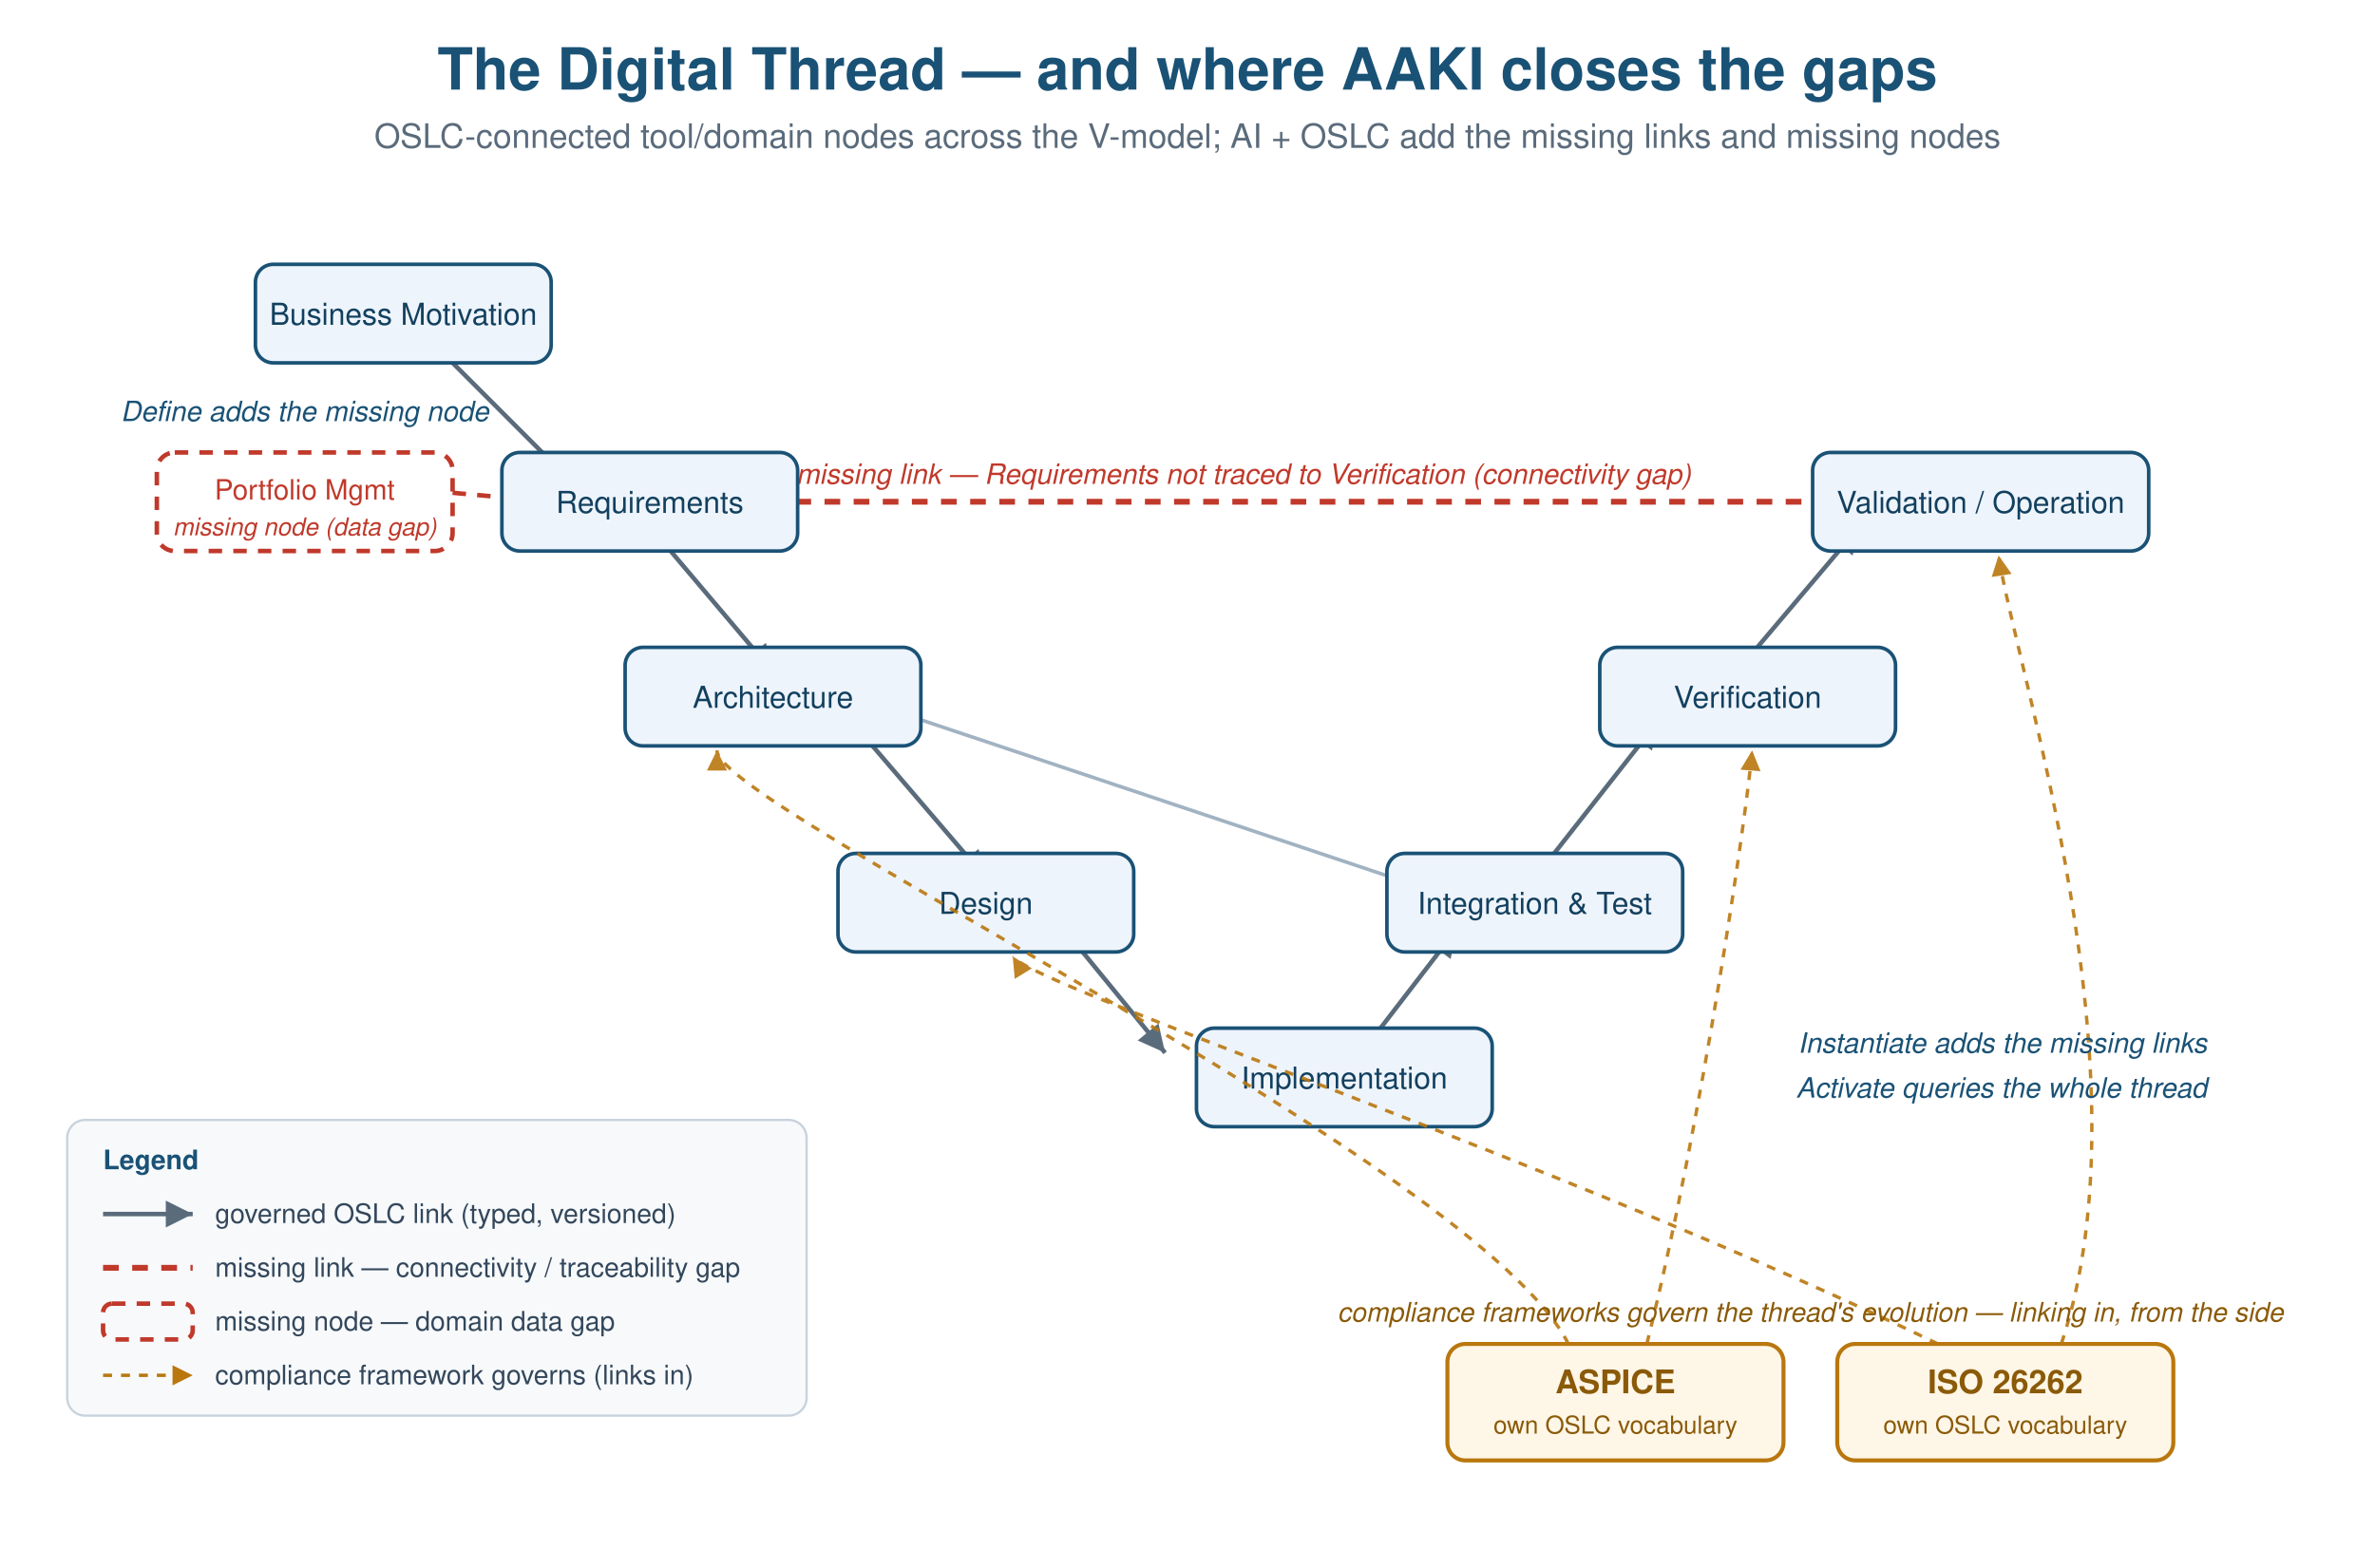
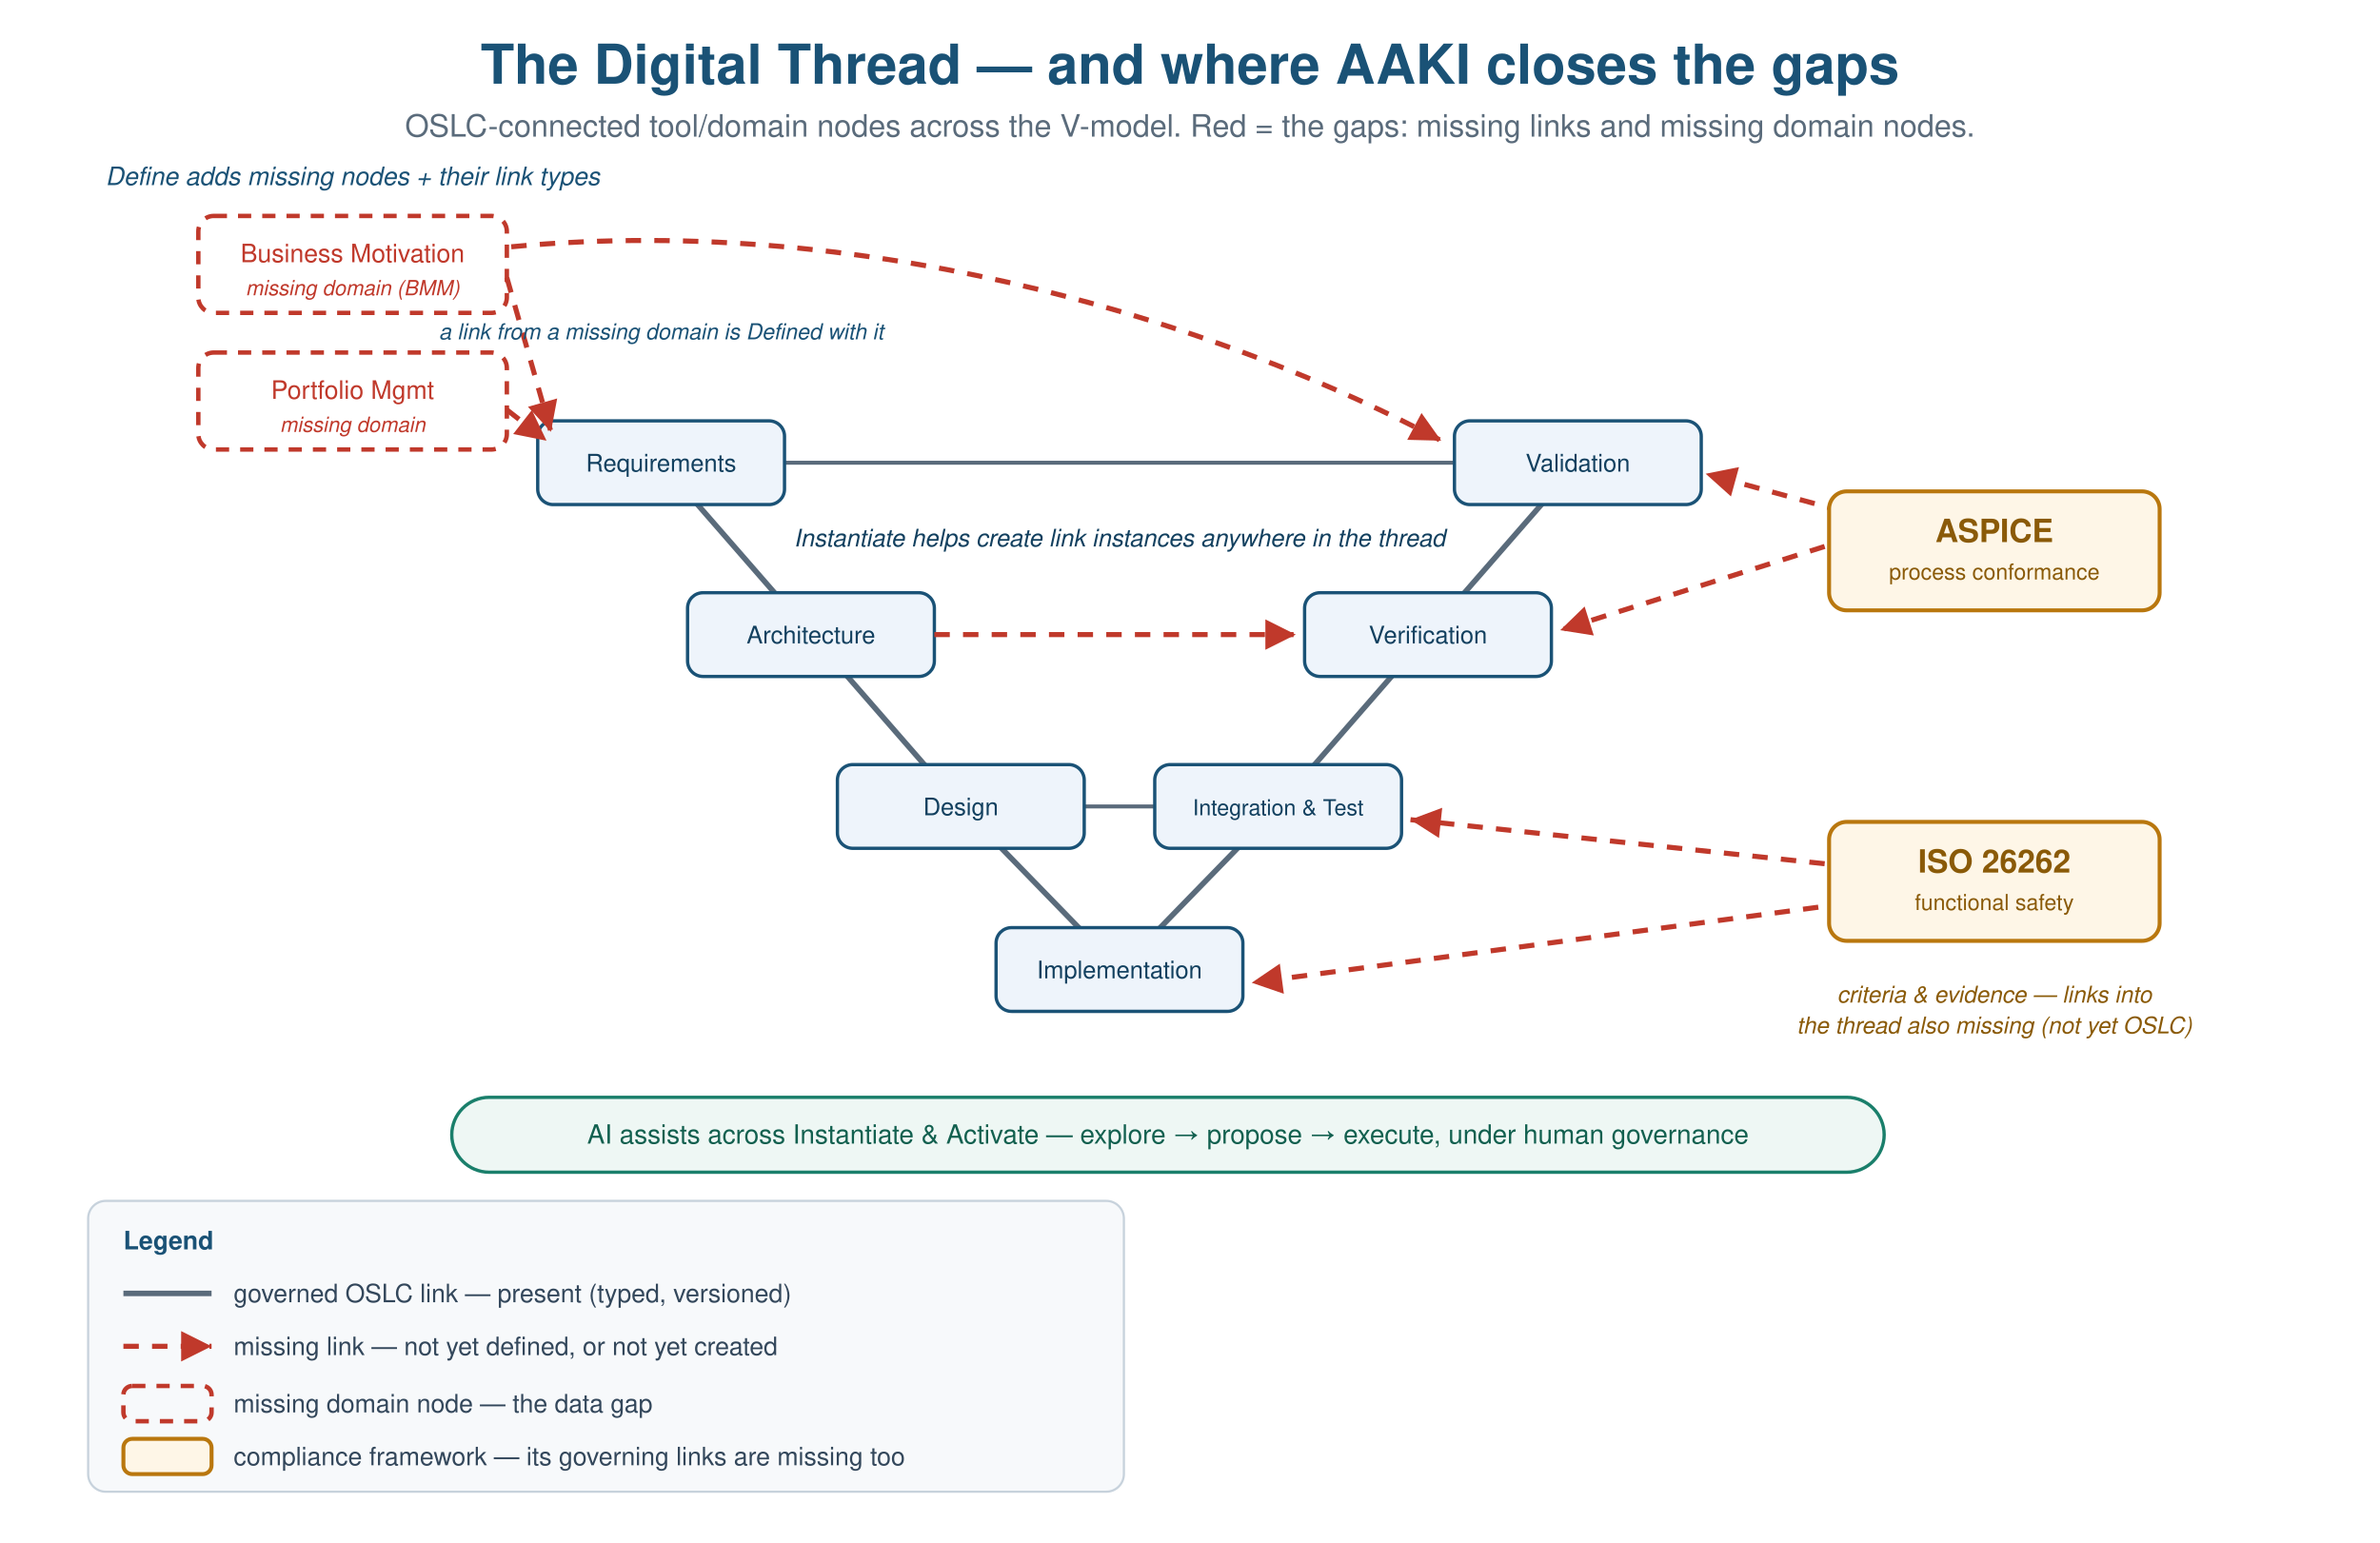
- <svg xmlns="http://www.w3.org/2000/svg" viewBox="0 0 1060 700" font-family="Segoe UI, Helvetica, Arial, sans-serif">
+ <svg xmlns="http://www.w3.org/2000/svg" viewBox="0 0 1080 700" font-family="Segoe UI, Helvetica, Arial, sans-serif">
  <defs>
-     <marker id="arrow" markerWidth="8" markerHeight="8" refX="6" refY="3" orient="auto" markerUnits="strokeWidth">
-       <path d="M0,0 L6,3 L0,6 Z" fill="#5a6b7b" />
-     </marker>
-     <marker id="arrowGov" markerWidth="8" markerHeight="8" refX="6" refY="3" orient="auto" markerUnits="strokeWidth">
-       <path d="M0,0 L6,3 L0,6 Z" fill="#b9770e" />
+     <marker id="arrowRed" markerWidth="8" markerHeight="8" refX="6" refY="3" orient="auto" markerUnits="strokeWidth">
+       <path d="M0,0 L6,3 L0,6 Z" fill="#c0392b" />
    </marker>
  </defs>
-   <text x="530" y="40" text-anchor="middle" font-size="26" font-weight="bold" fill="#1a5276">The Digital Thread — and where AAKI closes the gaps</text>
-   <text x="530" y="66" text-anchor="middle" font-size="15" fill="#5a6b7b">OSLC-connected tool/domain nodes across the V-model; AI + OSLC add the missing links and missing nodes</text>
-   <g stroke="#5a6b7b" stroke-width="2" fill="none" marker-end="url(#arrow)">
-     <line x1="180" y1="140" x2="255" y2="215" />
-     <line x1="290" y1="235" x2="345" y2="300" />
-     <line x1="380" y1="322" x2="440" y2="392" />
-     <line x1="475" y1="415" x2="520" y2="470" />
-     <line x1="600" y1="480" x2="650" y2="415" />
-     <line x1="685" y1="392" x2="740" y2="322" />
-     <line x1="775" y1="300" x2="830" y2="235" />
+   <text x="540" y="38" text-anchor="middle" font-size="25" font-weight="bold" fill="#1a5276">The Digital Thread — and where AAKI closes the gaps</text>
+   <text x="540" y="62" text-anchor="middle" font-size="14" fill="#5a6b7b">OSLC-connected tool/domain nodes across the V-model. Red = the gaps: missing links and missing domain nodes.</text>
+   <polyline points="300,210 368,288 436,366 508,440 580,366 648,288 716,210" fill="none" stroke="#5a6b7b" stroke-width="2.5" />
+   <g stroke="#5a6b7b" stroke-width="1.8" fill="none">
+     <line x1="356" y1="210" x2="660" y2="210" />
+     <line x1="492" y1="366" x2="524" y2="366" />
  </g>
-   <g stroke="#8aa0b3" stroke-width="1.6" stroke-dasharray="1 0" fill="none" opacity="0.8">
-     <line x1="380" y1="311" x2="655" y2="403" />
-   </g>
-   <line x1="290" y1="224" x2="820" y2="224" stroke="#c0392b" stroke-width="2.6" stroke-dasharray="7 6" fill="none" />
-   <text x="555" y="216" text-anchor="middle" font-size="12.5" fill="#c0392b" font-style="italic">missing link — Requirements not traced to Verification (connectivity gap)</text>
-   <g font-size="13.5" fill="#12405f" text-anchor="middle">
+   <g font-size="11" fill="#12405f" text-anchor="middle">
    <g>
-       <rect x="114" y="118" width="132" height="44" rx="8" fill="#eef4fb" stroke="#1a5276" stroke-width="1.6" />
-       <text x="180" y="145">Business Motivation</text>
+       <rect x="244" y="191" width="112" height="38" rx="7" fill="#eef4fb" stroke="#1a5276" stroke-width="1.5" />
+       <text x="300" y="214">Requirements</text>
    </g>
    <g>
-       <rect x="224" y="202" width="132" height="44" rx="8" fill="#eef4fb" stroke="#1a5276" stroke-width="1.6" />
-       <text x="290" y="229">Requirements</text>
+       <rect x="312" y="269" width="112" height="38" rx="7" fill="#eef4fb" stroke="#1a5276" stroke-width="1.5" />
+       <text x="368" y="292">Architecture</text>
    </g>
    <g>
-       <rect x="279" y="289" width="132" height="44" rx="8" fill="#eef4fb" stroke="#1a5276" stroke-width="1.6" />
-       <text x="345" y="316">Architecture</text>
+       <rect x="380" y="347" width="112" height="38" rx="7" fill="#eef4fb" stroke="#1a5276" stroke-width="1.5" />
+       <text x="436" y="370">Design</text>
    </g>
    <g>
-       <rect x="374" y="381" width="132" height="44" rx="8" fill="#eef4fb" stroke="#1a5276" stroke-width="1.6" />
-       <text x="440" y="408">Design</text>
+       <rect x="452" y="421" width="112" height="38" rx="7" fill="#eef4fb" stroke="#1a5276" stroke-width="1.5" />
+       <text x="508" y="444">Implementation</text>
    </g>
    <g>
-       <rect x="534" y="459" width="132" height="44" rx="8" fill="#eef4fb" stroke="#1a5276" stroke-width="1.6" />
-       <text x="600" y="486">Implementation</text>
+       <rect x="524" y="347" width="112" height="38" rx="7" fill="#eef4fb" stroke="#1a5276" stroke-width="1.5" />
+       <text x="580" y="370" font-size="10">Integration &amp; Test</text>
    </g>
    <g>
-       <rect x="619" y="381" width="132" height="44" rx="8" fill="#eef4fb" stroke="#1a5276" stroke-width="1.6" />
-       <text x="685" y="408">Integration &amp; Test</text>
+       <rect x="592" y="269" width="112" height="38" rx="7" fill="#eef4fb" stroke="#1a5276" stroke-width="1.5" />
+       <text x="648" y="292">Verification</text>
    </g>
    <g>
-       <rect x="714" y="289" width="132" height="44" rx="8" fill="#eef4fb" stroke="#1a5276" stroke-width="1.6" />
-       <text x="780" y="316">Verification</text>
-     </g>
-     <g>
-       <rect x="809" y="202" width="150" height="44" rx="8" fill="#eef4fb" stroke="#1a5276" stroke-width="1.6" />
-       <text x="884" y="229">Validation / Operation</text>
+       <rect x="660" y="191" width="112" height="38" rx="7" fill="#eef4fb" stroke="#1a5276" stroke-width="1.5" />
+       <text x="716" y="214">Validation</text>
    </g>
  </g>
-   <g>
-     <rect x="70" y="202" width="132" height="44" rx="8" fill="none" stroke="#c0392b" stroke-width="2" stroke-dasharray="6 5" />
-     <text x="136" y="223" text-anchor="middle" font-size="12.5" fill="#c0392b">Portfolio Mgmt</text>
-     <text x="136" y="239" text-anchor="middle" font-size="11" fill="#c0392b" font-style="italic">missing node (data gap)</text>
+   <g text-anchor="middle">
+     <rect x="90" y="98" width="140" height="44" rx="7" fill="none" stroke="#c0392b" stroke-width="2" stroke-dasharray="6 5" />
+     <text x="160" y="119" font-size="11.5" fill="#c0392b">Business Motivation</text>
+     <text x="160" y="134" font-size="9.5" fill="#c0392b" font-style="italic">missing domain (BMM)</text>
+     <rect x="90" y="160" width="140" height="44" rx="7" fill="none" stroke="#c0392b" stroke-width="2" stroke-dasharray="6 5" />
+     <text x="160" y="181" font-size="11.5" fill="#c0392b">Portfolio Mgmt</text>
+     <text x="160" y="196" font-size="9.5" fill="#c0392b" font-style="italic">missing domain</text>
  </g>
-   <line x1="202" y1="220" x2="224" y2="222" stroke="#c0392b" stroke-width="2" stroke-dasharray="6 5" />
-   <g>
-     <rect x="646" y="600" width="150" height="52" rx="8" fill="#fef6e7" stroke="#b9770e" stroke-width="1.8" />
-     <text x="721" y="622" text-anchor="middle" font-size="14.5" font-weight="bold" fill="#8a5a08">ASPICE</text>
-     <text x="721" y="640" text-anchor="middle" font-size="11" fill="#8a5a08">own OSLC vocabulary</text>
+   <g stroke="#c0392b" stroke-width="2.3" stroke-dasharray="7 6" fill="none" marker-end="url(#arrowRed)">
+     <line x1="230" y1="126" x2="250" y2="196" />
+     <path d="M232,112 C400,96 560,150 654,200" />
+     <line x1="230" y1="186" x2="248" y2="200" />
+     <line x1="424" y1="288" x2="588" y2="288" />
+     <line x1="828" y1="248" x2="708" y2="286" />
+     <line x1="836" y1="232" x2="774" y2="215" />
+     <line x1="828" y1="392" x2="640" y2="372" />
+     <line x1="838" y1="410" x2="568" y2="446" />
+   </g>
+   <g text-anchor="middle">
+     <rect x="830" y="223" width="150" height="54" rx="8" fill="#fef6e7" stroke="#b9770e" stroke-width="1.8" />
+     <text x="905" y="246" font-size="14.5" font-weight="bold" fill="#8a5a08">ASPICE</text>
+     <text x="905" y="263" font-size="10" fill="#8a5a08">process conformance</text>
+     <rect x="830" y="373" width="150" height="54" rx="8" fill="#fef6e7" stroke="#b9770e" stroke-width="1.8" />
+     <text x="905" y="396" font-size="14.5" font-weight="bold" fill="#8a5a08">ISO 26262</text>
+     <text x="905" y="413" font-size="10" fill="#8a5a08">functional safety</text>
+   </g>
+   <text x="905" y="455" text-anchor="middle" font-size="10.5" fill="#8a5a08" font-style="italic">criteria &amp; evidence — links into</text>
+   <text x="905" y="469" text-anchor="middle" font-size="10.5" fill="#8a5a08" font-style="italic">the thread also missing (not yet OSLC)</text>
+   <g font-style="italic">
+     <text x="160" y="84" text-anchor="middle" font-size="11.5" fill="#1a5276">Define adds missing nodes + their link types</text>
+     <text x="300" y="154" text-anchor="middle" font-size="10" fill="#1a5276">a link from a missing domain is Defined with it</text>
+     <text x="508" y="248" text-anchor="middle" font-size="11" fill="#12405f">Instantiate helps create link instances anywhere in the thread</text>
  </g>
  <g>
-     <rect x="820" y="600" width="150" height="52" rx="8" fill="#fef6e7" stroke="#b9770e" stroke-width="1.8" />
-     <text x="895" y="622" text-anchor="middle" font-size="14.5" font-weight="bold" fill="#8a5a08">ISO 26262</text>
-     <text x="895" y="640" text-anchor="middle" font-size="11" fill="#8a5a08">own OSLC vocabulary</text>
+     <rect x="205" y="498" width="650" height="34" rx="17" fill="#eef7f4" stroke="#1a7f6b" stroke-width="1.5" />
+     <text x="530" y="519" text-anchor="middle" font-size="12" fill="#12604f">AI assists across Instantiate &amp; Activate — explore → propose → execute, under human governance</text>
  </g>
-   <g stroke="#b9770e" stroke-width="1.5" stroke-dasharray="4 4" fill="none" marker-end="url(#arrowGov)" opacity="0.9">
-     <path d="M700,600 C660,520 320,360 320,335" />
-     <path d="M735,600 C760,500 780,360 782,335" />
-     <path d="M865,600 C700,520 460,440 452,427" />
-     <path d="M920,600 C960,480 900,300 892,248" />
-   </g>
-   <text x="808" y="590" text-anchor="middle" font-size="12" fill="#8a5a08" font-style="italic">compliance frameworks govern the thread's evolution — linking in, from the side</text>
-   <g font-size="12.5" font-style="italic" fill="#1a5276">
-     <text x="136" y="188" text-anchor="middle">Define adds the missing node</text>
-     <text x="555" y="188" text-anchor="middle" fill="#c0392b" opacity="0"> </text>
-     <text x="985" y="470" text-anchor="end">Instantiate adds the missing links</text>
-     <text x="985" y="490" text-anchor="end">Activate queries the whole thread</text>
-   </g>
-   <g font-size="12" fill="#33475b">
-     <rect x="30" y="500" width="330" height="132" rx="8" fill="#f7f9fb" stroke="#c7d2dc" stroke-width="1" />
-     <text x="46" y="522" font-weight="bold" fill="#1a5276">Legend</text>
-     <line x1="46" y1="542" x2="86" y2="542" stroke="#5a6b7b" stroke-width="2" marker-end="url(#arrow)" />
-     <text x="96" y="546">governed OSLC link (typed, versioned)</text>
-     <line x1="46" y1="566" x2="86" y2="566" stroke="#c0392b" stroke-width="2.6" stroke-dasharray="7 6" />
-     <text x="96" y="570">missing link — connectivity / traceability gap</text>
-     <rect x="46" y="582" width="40" height="16" rx="4" fill="none" stroke="#c0392b" stroke-width="2" stroke-dasharray="6 5" />
-     <text x="96" y="594">missing node — domain data gap</text>
-     <line x1="46" y1="614" x2="86" y2="614" stroke="#b9770e" stroke-width="1.5" stroke-dasharray="4 4" marker-end="url(#arrowGov)" />
-     <text x="96" y="618">compliance framework governs (links in)</text>
+   <g font-size="11.5" fill="#33475b">
+     <rect x="40" y="545" width="470" height="132" rx="8" fill="#f7f9fb" stroke="#c7d2dc" stroke-width="1" />
+     <text x="56" y="567" font-weight="bold" fill="#1a5276">Legend</text>
+     <line x1="56" y1="587" x2="96" y2="587" stroke="#5a6b7b" stroke-width="2.5" />
+     <text x="106" y="591">governed OSLC link — present (typed, versioned)</text>
+     <line x1="56" y1="611" x2="96" y2="611" stroke="#c0392b" stroke-width="2.3" stroke-dasharray="7 6" marker-end="url(#arrowRed)" />
+     <text x="106" y="615">missing link — not yet defined, or not yet created</text>
+     <rect x="56" y="629" width="40" height="16" rx="4" fill="none" stroke="#c0392b" stroke-width="2" stroke-dasharray="6 5" />
+     <text x="106" y="641">missing domain node — the data gap</text>
+     <rect x="56" y="653" width="40" height="16" rx="4" fill="#fef6e7" stroke="#b9770e" stroke-width="1.8" />
+     <text x="106" y="665">compliance framework — its governing links are missing too</text>
  </g>
</svg>
